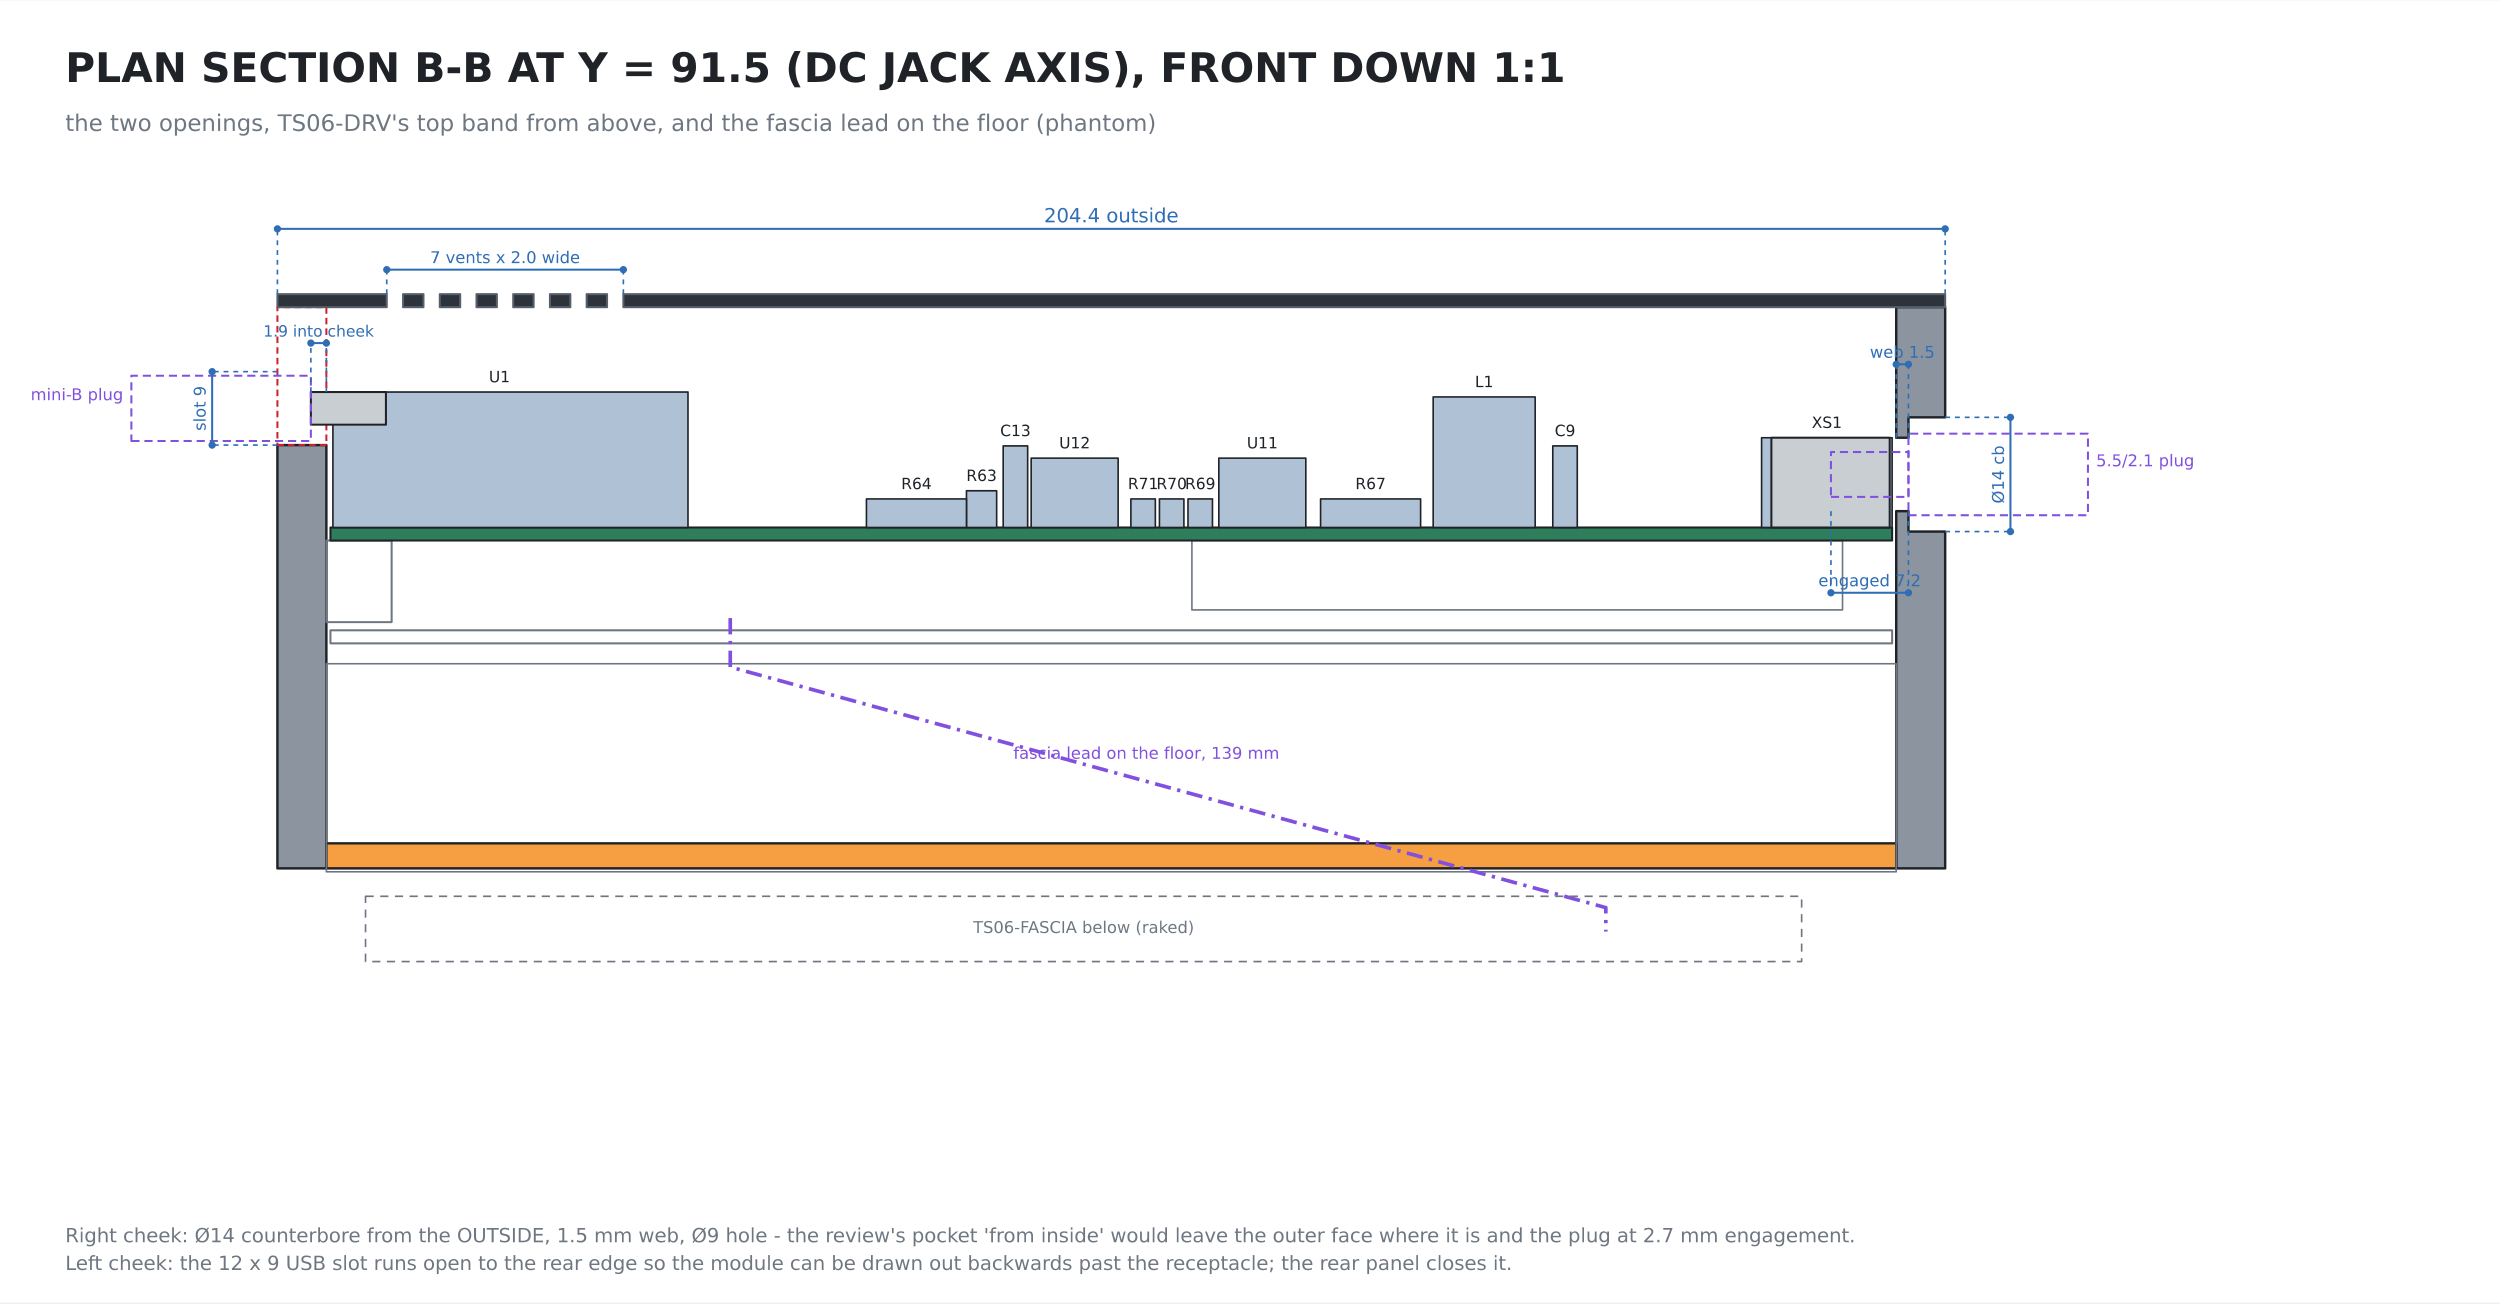
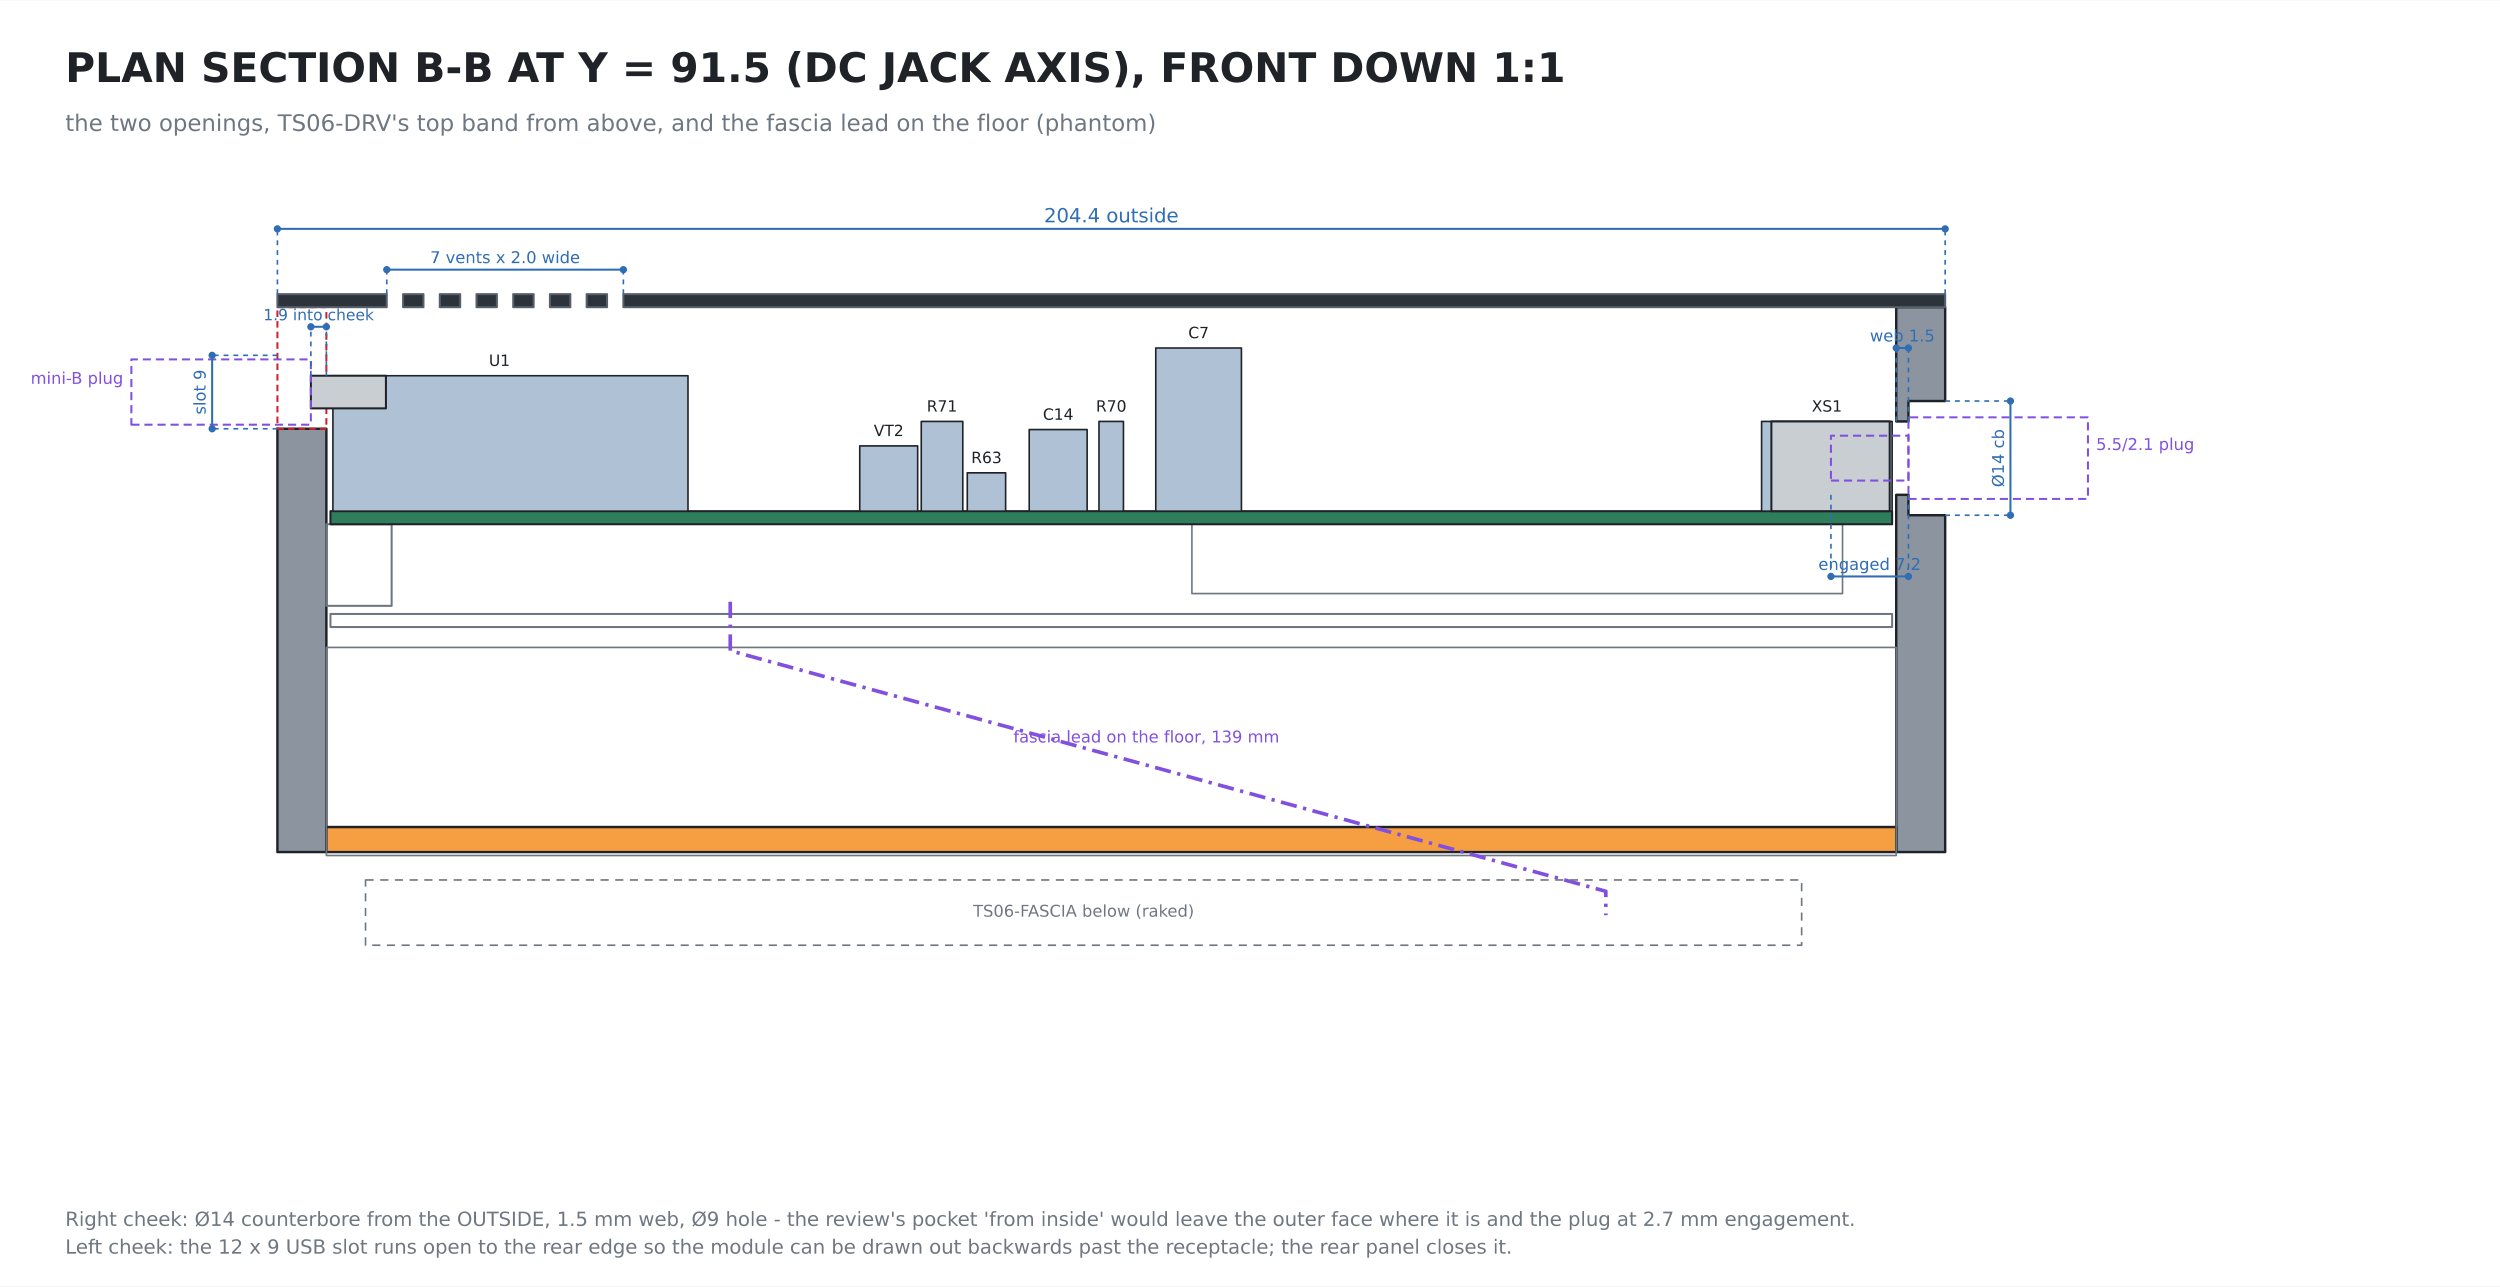
- <svg xmlns="http://www.w3.org/2000/svg" viewBox="0 0 306.4 159.6" width="1226" height="639">
-   <rect x="0" y="0" width="306.4" height="159.6" fill="#FFFFFF" />
+ <svg xmlns="http://www.w3.org/2000/svg" viewBox="0 0 306.4 157.6" width="1226" height="631">
+   <rect x="0" y="0" width="306.4" height="157.6" fill="#FFFFFF" />
  <text x="8" y="10" font-family="DejaVu Sans, Arial, Helvetica, sans-serif" font-size="5" font-weight="700" fill="#1F2328">PLAN SECTION B-B AT Y = 91.5 (DC JACK AXIS), FRONT DOWN  1:1</text>
  <text x="8" y="16" font-family="DejaVu Sans, Arial, Helvetica, sans-serif" font-size="2.8" fill="#6E7781">the two openings, TS06-DRV's top band from above, and the fascia lead on the floor (phantom)</text>
-   <polygon points="34.00,106.38 40.00,106.38 40.00,54.50 34.00,54.50" fill="#8C959F" stroke="#1F2328" stroke-width="0.30" stroke-linejoin="round" />
-   <polygon points="34.00,54.50 40.00,54.50 40.00,37.60 34.00,37.60" fill="none" stroke="#CF222E" stroke-width="0.25" stroke-linejoin="round" stroke-dasharray="0.8 0.5" />
-   <polygon points="232.40,106.38 238.40,106.38 238.40,65.10 233.90,65.10 233.90,62.60 232.40,62.60" fill="#8C959F" stroke="#1F2328" stroke-width="0.30" stroke-linejoin="round" />
-   <polygon points="232.40,53.60 233.90,53.60 233.90,51.10 238.40,51.10 238.40,37.60 232.40,37.60" fill="#8C959F" stroke="#1F2328" stroke-width="0.30" stroke-linejoin="round" />
-   <polygon points="40.00,106.38 232.40,106.38 232.40,103.31 40.00,103.31" fill="#F59E42" stroke="#1F2328" stroke-width="0.30" stroke-linejoin="round" />
+   <polygon points="34.00,104.38 40.00,104.38 40.00,52.50 34.00,52.50" fill="#8C959F" stroke="#1F2328" stroke-width="0.30" stroke-linejoin="round" />
+   <polygon points="34.00,52.50 40.00,52.50 40.00,37.60 34.00,37.60" fill="none" stroke="#CF222E" stroke-width="0.25" stroke-linejoin="round" stroke-dasharray="0.8 0.5" />
+   <polygon points="232.40,104.38 238.40,104.38 238.40,63.10 233.90,63.10 233.90,60.60 232.40,60.60" fill="#8C959F" stroke="#1F2328" stroke-width="0.30" stroke-linejoin="round" />
+   <polygon points="232.40,51.60 233.90,51.60 233.90,49.10 238.40,49.10 238.40,37.60 232.40,37.60" fill="#8C959F" stroke="#1F2328" stroke-width="0.30" stroke-linejoin="round" />
+   <polygon points="40.00,104.38 232.40,104.38 232.40,101.31 40.00,101.31" fill="#F59E42" stroke="#1F2328" stroke-width="0.30" stroke-linejoin="round" />
  <polygon points="34.00,37.60 47.40,37.60 47.40,36.00 34.00,36.00" fill="#2D333B" stroke="#57606A" stroke-width="0.25" stroke-linejoin="round" />
  <polygon points="49.40,37.60 51.90,37.60 51.90,36.00 49.40,36.00" fill="#2D333B" stroke="#57606A" stroke-width="0.25" stroke-linejoin="round" />
  <polygon points="53.90,37.60 56.40,37.60 56.40,36.00 53.90,36.00" fill="#2D333B" stroke="#57606A" stroke-width="0.25" stroke-linejoin="round" />
  <polygon points="58.40,37.60 60.90,37.60 60.90,36.00 58.40,36.00" fill="#2D333B" stroke="#57606A" stroke-width="0.25" stroke-linejoin="round" />
  <polygon points="62.90,37.60 65.40,37.60 65.40,36.00 62.90,36.00" fill="#2D333B" stroke="#57606A" stroke-width="0.25" stroke-linejoin="round" />
  <polygon points="67.40,37.60 69.90,37.60 69.90,36.00 67.40,36.00" fill="#2D333B" stroke="#57606A" stroke-width="0.25" stroke-linejoin="round" />
  <polygon points="71.90,37.60 74.40,37.60 74.40,36.00 71.90,36.00" fill="#2D333B" stroke="#57606A" stroke-width="0.25" stroke-linejoin="round" />
  <polygon points="76.40,37.60 238.40,37.60 238.40,36.00 76.40,36.00" fill="#2D333B" stroke="#57606A" stroke-width="0.25" stroke-linejoin="round" />
-   <polygon points="40.50,78.80 231.90,78.80 231.90,77.20 40.50,77.20" fill="none" stroke="#6E7781" stroke-width="0.25" stroke-linejoin="round" />
-   <polygon points="40.00,106.80 232.40,106.80 232.40,81.30 40.00,81.30" fill="none" stroke="#6E7781" stroke-width="0.20" stroke-linejoin="round" />
-   <polygon points="146.08,74.70 225.82,74.70 225.82,66.20 146.08,66.20" fill="none" stroke="#6E7781" stroke-width="0.20" stroke-linejoin="round" />
-   <polygon points="40.00,76.20 48.00,76.20 48.00,66.20 40.00,66.20" fill="none" stroke="#6E7781" stroke-width="0.25" stroke-linejoin="round" />
-   <polygon points="40.50,66.20 231.90,66.20 231.90,64.60 40.50,64.60" fill="#2E7D5B" stroke="#1F2328" stroke-width="0.25" stroke-linejoin="round" />
-   <polygon points="122.95,64.60 125.95,64.60 125.95,54.60 122.95,54.60" fill="#AFC2D5" stroke="#1F2328" stroke-width="0.20" stroke-linejoin="round" />
-   <text x="124.45" y="53.40" font-family="DejaVu Sans, Arial, Helvetica, sans-serif" font-size="1.90" fill="#1F2328" text-anchor="middle" font-weight="400">C13</text>
-   <polygon points="190.31,64.60 193.31,64.60 193.31,54.60 190.31,54.60" fill="#AFC2D5" stroke="#1F2328" stroke-width="0.20" stroke-linejoin="round" />
-   <text x="191.81" y="53.40" font-family="DejaVu Sans, Arial, Helvetica, sans-serif" font-size="1.90" fill="#1F2328" text-anchor="middle" font-weight="400">C9</text>
-   <polygon points="175.65,64.60 188.15,64.60 188.15,48.60 175.65,48.60" fill="#AFC2D5" stroke="#1F2328" stroke-width="0.20" stroke-linejoin="round" />
-   <text x="181.90" y="47.40" font-family="DejaVu Sans, Arial, Helvetica, sans-serif" font-size="1.90" fill="#1F2328" text-anchor="middle" font-weight="400">L1</text>
-   <polygon points="118.45,64.60 122.15,64.60 122.15,60.10 118.45,60.10" fill="#AFC2D5" stroke="#1F2328" stroke-width="0.20" stroke-linejoin="round" />
-   <text x="120.30" y="58.90" font-family="DejaVu Sans, Arial, Helvetica, sans-serif" font-size="1.90" fill="#1F2328" text-anchor="middle" font-weight="400">R63</text>
-   <polygon points="106.19,64.60 118.45,64.60 118.45,61.10 106.19,61.10" fill="#AFC2D5" stroke="#1F2328" stroke-width="0.20" stroke-linejoin="round" />
-   <text x="112.32" y="59.90" font-family="DejaVu Sans, Arial, Helvetica, sans-serif" font-size="1.90" fill="#1F2328" text-anchor="middle" font-weight="400">R64</text>
-   <polygon points="161.85,64.60 174.11,64.60 174.11,61.10 161.85,61.10" fill="#AFC2D5" stroke="#1F2328" stroke-width="0.20" stroke-linejoin="round" />
-   <text x="167.98" y="59.90" font-family="DejaVu Sans, Arial, Helvetica, sans-serif" font-size="1.90" fill="#1F2328" text-anchor="middle" font-weight="400">R67</text>
-   <polygon points="145.60,64.60 148.60,64.60 148.60,61.10 145.60,61.10" fill="#AFC2D5" stroke="#1F2328" stroke-width="0.20" stroke-linejoin="round" />
-   <text x="147.10" y="59.90" font-family="DejaVu Sans, Arial, Helvetica, sans-serif" font-size="1.90" fill="#1F2328" text-anchor="middle" font-weight="400">R69</text>
-   <polygon points="142.10,64.60 145.10,64.60 145.10,61.10 142.10,61.10" fill="#AFC2D5" stroke="#1F2328" stroke-width="0.20" stroke-linejoin="round" />
-   <text x="143.60" y="59.90" font-family="DejaVu Sans, Arial, Helvetica, sans-serif" font-size="1.90" fill="#1F2328" text-anchor="middle" font-weight="400">R70</text>
-   <polygon points="138.60,64.60 141.60,64.60 141.60,61.10 138.60,61.10" fill="#AFC2D5" stroke="#1F2328" stroke-width="0.20" stroke-linejoin="round" />
-   <text x="140.10" y="59.90" font-family="DejaVu Sans, Arial, Helvetica, sans-serif" font-size="1.90" fill="#1F2328" text-anchor="middle" font-weight="400">R71</text>
-   <polygon points="40.80,64.60 84.32,64.60 84.32,48.00 40.80,48.00" fill="#AFC2D5" stroke="#1F2328" stroke-width="0.20" stroke-linejoin="round" />
-   <text x="61.21" y="46.80" font-family="DejaVu Sans, Arial, Helvetica, sans-serif" font-size="1.90" fill="#1F2328" text-anchor="middle" font-weight="400">U1</text>
-   <polygon points="149.38,64.60 160.04,64.60 160.04,56.10 149.38,56.10" fill="#AFC2D5" stroke="#1F2328" stroke-width="0.20" stroke-linejoin="round" />
-   <text x="154.71" y="54.90" font-family="DejaVu Sans, Arial, Helvetica, sans-serif" font-size="1.90" fill="#1F2328" text-anchor="middle" font-weight="400">U11</text>
-   <polygon points="126.38,64.60 137.04,64.60 137.04,56.10 126.38,56.10" fill="#AFC2D5" stroke="#1F2328" stroke-width="0.20" stroke-linejoin="round" />
-   <text x="131.71" y="54.90" font-family="DejaVu Sans, Arial, Helvetica, sans-serif" font-size="1.90" fill="#1F2328" text-anchor="middle" font-weight="400">U12</text>
-   <polygon points="215.90,64.60 231.90,64.60 231.90,53.60 215.90,53.60" fill="#AFC2D5" stroke="#1F2328" stroke-width="0.20" stroke-linejoin="round" />
-   <text x="223.90" y="52.40" font-family="DejaVu Sans, Arial, Helvetica, sans-serif" font-size="1.90" fill="#1F2328" text-anchor="middle" font-weight="400">XS1</text>
-   <polygon points="38.10,52.00 47.30,52.00 47.30,48.00 38.10,48.00" fill="#C9CED3" stroke="#1F2328" stroke-width="0.25" stroke-linejoin="round" />
-   <polygon points="16.10,54.00 38.10,54.00 38.10,46.00 16.10,46.00" fill="none" stroke="#8250DF" stroke-width="0.25" stroke-linejoin="round" stroke-dasharray="1 0.6" />
-   <text x="15.10" y="49.00" font-family="DejaVu Sans, Arial, Helvetica, sans-serif" font-size="2.00" fill="#8250DF" text-anchor="end" font-weight="400">mini-B plug</text>
-   <polygon points="217.10,64.60 231.60,64.60 231.60,53.60 217.10,53.60" fill="#C9CED3" stroke="#1F2328" stroke-width="0.25" stroke-linejoin="round" />
-   <polygon points="224.40,60.85 233.90,60.85 233.90,55.35 224.40,55.35" fill="none" stroke="#8250DF" stroke-width="0.25" stroke-linejoin="round" stroke-dasharray="1 0.6" />
-   <polygon points="233.90,63.10 255.90,63.10 255.90,53.10 233.90,53.10" fill="none" stroke="#8250DF" stroke-width="0.25" stroke-linejoin="round" stroke-dasharray="1 0.6" />
-   <text x="256.90" y="57.10" font-family="DejaVu Sans, Arial, Helvetica, sans-serif" font-size="2.00" fill="#8250DF" text-anchor="start" font-weight="400">5.5/2.1 plug</text>
-   <polyline points="89.50,75.70 89.50,78.70 89.50,78.70 89.50,81.70 196.81,111.19 196.81,114.12" fill="none" stroke="#8250DF" stroke-width="0.45" stroke-linejoin="round" stroke-dasharray="2 0.8 0.4 0.8" />
-   <text x="140.50" y="92.95" font-family="DejaVu Sans, Arial, Helvetica, sans-serif" font-size="2.00" fill="#8250DF" text-anchor="middle" font-weight="400">fascia lead on the floor, 139 mm</text>
-   <polygon points="44.80,109.80 220.81,109.80 220.81,117.80 44.80,117.80" fill="none" stroke="#6E7781" stroke-width="0.20" stroke-linejoin="round" stroke-dasharray="1 0.8" />
-   <text x="132.81" y="114.30" font-family="DejaVu Sans, Arial, Helvetica, sans-serif" font-size="2.00" fill="#6E7781" text-anchor="middle" font-weight="400">TS06-FASCIA below (raked)</text>
-   <line x1="238.40" y1="51.10" x2="246.40" y2="51.10" stroke="#2F6DB5" stroke-width="0.20" stroke-dasharray="0.6 0.6" />
-   <line x1="238.40" y1="65.10" x2="246.40" y2="65.10" stroke="#2F6DB5" stroke-width="0.20" stroke-dasharray="0.6 0.6" />
-   <line x1="246.40" y1="51.10" x2="246.40" y2="65.10" stroke="#2F6DB5" stroke-width="0.25" />
-   <circle cx="246.40" cy="51.10" r="0.45" fill="#2F6DB5" />
-   <circle cx="246.40" cy="65.10" r="0.45" fill="#2F6DB5" />
-   <text x="245.60" y="58.10" font-family="DejaVu Sans, Arial, Helvetica, sans-serif" font-size="2.00" fill="#2F6DB5" text-anchor="middle" font-weight="400" transform="rotate(-90 245.60 58.10)">Ø14 cb</text>
-   <line x1="232.40" y1="53.60" x2="232.40" y2="44.60" stroke="#2F6DB5" stroke-width="0.20" stroke-dasharray="0.6 0.6" />
-   <line x1="233.90" y1="53.60" x2="233.90" y2="44.60" stroke="#2F6DB5" stroke-width="0.20" stroke-dasharray="0.6 0.6" />
-   <line x1="232.40" y1="44.60" x2="233.90" y2="44.60" stroke="#2F6DB5" stroke-width="0.25" />
-   <circle cx="232.40" cy="44.60" r="0.45" fill="#2F6DB5" />
-   <circle cx="233.90" cy="44.60" r="0.45" fill="#2F6DB5" />
-   <text x="233.15" y="43.80" font-family="DejaVu Sans, Arial, Helvetica, sans-serif" font-size="2.00" fill="#2F6DB5" text-anchor="middle" font-weight="400">web 1.5</text>
-   <line x1="224.40" y1="62.60" x2="224.40" y2="72.60" stroke="#2F6DB5" stroke-width="0.20" stroke-dasharray="0.6 0.6" />
-   <line x1="233.90" y1="62.60" x2="233.90" y2="72.60" stroke="#2F6DB5" stroke-width="0.20" stroke-dasharray="0.6 0.6" />
-   <line x1="224.40" y1="72.60" x2="233.90" y2="72.60" stroke="#2F6DB5" stroke-width="0.25" />
-   <circle cx="224.40" cy="72.60" r="0.45" fill="#2F6DB5" />
-   <circle cx="233.90" cy="72.60" r="0.45" fill="#2F6DB5" />
-   <text x="229.15" y="71.80" font-family="DejaVu Sans, Arial, Helvetica, sans-serif" font-size="2.00" fill="#2F6DB5" text-anchor="middle" font-weight="400">engaged 7.2</text>
-   <line x1="38.10" y1="48.00" x2="38.10" y2="42.00" stroke="#2F6DB5" stroke-width="0.20" stroke-dasharray="0.6 0.6" />
-   <line x1="40.00" y1="48.00" x2="40.00" y2="42.00" stroke="#2F6DB5" stroke-width="0.20" stroke-dasharray="0.6 0.6" />
-   <line x1="38.10" y1="42.00" x2="40.00" y2="42.00" stroke="#2F6DB5" stroke-width="0.25" />
-   <circle cx="38.10" cy="42.00" r="0.45" fill="#2F6DB5" />
-   <circle cx="40.00" cy="42.00" r="0.45" fill="#2F6DB5" />
-   <text x="39.05" y="41.20" font-family="DejaVu Sans, Arial, Helvetica, sans-serif" font-size="1.90" fill="#2F6DB5" text-anchor="middle" font-weight="400">1.9 into cheek</text>
-   <line x1="34.00" y1="54.50" x2="26.00" y2="54.50" stroke="#2F6DB5" stroke-width="0.20" stroke-dasharray="0.6 0.6" />
-   <line x1="34.00" y1="45.50" x2="26.00" y2="45.50" stroke="#2F6DB5" stroke-width="0.20" stroke-dasharray="0.6 0.6" />
-   <line x1="26.00" y1="54.50" x2="26.00" y2="45.50" stroke="#2F6DB5" stroke-width="0.25" />
-   <circle cx="26.00" cy="54.50" r="0.45" fill="#2F6DB5" />
-   <circle cx="26.00" cy="45.50" r="0.45" fill="#2F6DB5" />
-   <text x="25.20" y="50.00" font-family="DejaVu Sans, Arial, Helvetica, sans-serif" font-size="2.00" fill="#2F6DB5" text-anchor="middle" font-weight="400" transform="rotate(-90 25.20 50.00)">slot 9</text>
+   <polygon points="40.50,76.80 231.90,76.80 231.90,75.20 40.50,75.20" fill="none" stroke="#6E7781" stroke-width="0.25" stroke-linejoin="round" />
+   <polygon points="40.00,104.80 232.40,104.80 232.40,79.30 40.00,79.30" fill="none" stroke="#6E7781" stroke-width="0.20" stroke-linejoin="round" />
+   <polygon points="146.08,72.70 225.82,72.70 225.82,64.20 146.08,64.20" fill="none" stroke="#6E7781" stroke-width="0.20" stroke-linejoin="round" />
+   <polygon points="40.00,74.20 48.00,74.20 48.00,64.20 40.00,64.20" fill="none" stroke="#6E7781" stroke-width="0.25" stroke-linejoin="round" />
+   <polygon points="40.50,64.20 231.90,64.20 231.90,62.60 40.50,62.60" fill="#2E7D5B" stroke="#1F2328" stroke-width="0.25" stroke-linejoin="round" />
+   <polygon points="126.14,62.60 133.24,62.60 133.24,52.60 126.14,52.60" fill="#AFC2D5" stroke="#1F2328" stroke-width="0.20" stroke-linejoin="round" />
+   <text x="129.69" y="51.40" font-family="DejaVu Sans, Arial, Helvetica, sans-serif" font-size="1.90" fill="#1F2328" text-anchor="middle" font-weight="400">C14</text>
+   <polygon points="141.65,62.60 152.15,62.60 152.15,42.60 141.65,42.60" fill="#AFC2D5" stroke="#1F2328" stroke-width="0.20" stroke-linejoin="round" />
+   <text x="146.90" y="41.40" font-family="DejaVu Sans, Arial, Helvetica, sans-serif" font-size="1.90" fill="#1F2328" text-anchor="middle" font-weight="400">C7</text>
+   <polygon points="118.55,62.60 123.25,62.60 123.25,57.90 118.55,57.90" fill="#AFC2D5" stroke="#1F2328" stroke-width="0.20" stroke-linejoin="round" />
+   <text x="120.90" y="56.70" font-family="DejaVu Sans, Arial, Helvetica, sans-serif" font-size="1.90" fill="#1F2328" text-anchor="middle" font-weight="400">R63</text>
+   <polygon points="134.69,62.60 137.69,62.60 137.69,51.60 134.69,51.60" fill="#AFC2D5" stroke="#1F2328" stroke-width="0.20" stroke-linejoin="round" />
+   <text x="136.19" y="50.40" font-family="DejaVu Sans, Arial, Helvetica, sans-serif" font-size="1.90" fill="#1F2328" text-anchor="middle" font-weight="400">R70</text>
+   <polygon points="112.91,62.60 118.00,62.60 118.00,51.60 112.91,51.60" fill="#AFC2D5" stroke="#1F2328" stroke-width="0.20" stroke-linejoin="round" />
+   <text x="115.45" y="50.40" font-family="DejaVu Sans, Arial, Helvetica, sans-serif" font-size="1.90" fill="#1F2328" text-anchor="middle" font-weight="400">R71</text>
+   <polygon points="40.80,62.60 84.32,62.60 84.32,46.00 40.80,46.00" fill="#AFC2D5" stroke="#1F2328" stroke-width="0.20" stroke-linejoin="round" />
+   <text x="61.21" y="44.80" font-family="DejaVu Sans, Arial, Helvetica, sans-serif" font-size="1.90" fill="#1F2328" text-anchor="middle" font-weight="400">U1</text>
+   <polygon points="105.37,62.60 112.47,62.60 112.47,54.60 105.37,54.60" fill="#AFC2D5" stroke="#1F2328" stroke-width="0.20" stroke-linejoin="round" />
+   <text x="108.92" y="53.40" font-family="DejaVu Sans, Arial, Helvetica, sans-serif" font-size="1.90" fill="#1F2328" text-anchor="middle" font-weight="400">VT2</text>
+   <polygon points="215.90,62.60 231.90,62.60 231.90,51.60 215.90,51.60" fill="#AFC2D5" stroke="#1F2328" stroke-width="0.20" stroke-linejoin="round" />
+   <text x="223.90" y="50.40" font-family="DejaVu Sans, Arial, Helvetica, sans-serif" font-size="1.90" fill="#1F2328" text-anchor="middle" font-weight="400">XS1</text>
+   <polygon points="38.10,50.00 47.30,50.00 47.30,46.00 38.10,46.00" fill="#C9CED3" stroke="#1F2328" stroke-width="0.25" stroke-linejoin="round" />
+   <polygon points="16.10,52.00 38.10,52.00 38.10,44.00 16.10,44.00" fill="none" stroke="#8250DF" stroke-width="0.25" stroke-linejoin="round" stroke-dasharray="1 0.6" />
+   <text x="15.10" y="47.00" font-family="DejaVu Sans, Arial, Helvetica, sans-serif" font-size="2.00" fill="#8250DF" text-anchor="end" font-weight="400">mini-B plug</text>
+   <polygon points="217.10,62.60 231.60,62.60 231.60,51.60 217.10,51.60" fill="#C9CED3" stroke="#1F2328" stroke-width="0.25" stroke-linejoin="round" />
+   <polygon points="224.40,58.85 233.90,58.85 233.90,53.35 224.40,53.35" fill="none" stroke="#8250DF" stroke-width="0.25" stroke-linejoin="round" stroke-dasharray="1 0.6" />
+   <polygon points="233.90,61.10 255.90,61.10 255.90,51.10 233.90,51.10" fill="none" stroke="#8250DF" stroke-width="0.25" stroke-linejoin="round" stroke-dasharray="1 0.6" />
+   <text x="256.90" y="55.10" font-family="DejaVu Sans, Arial, Helvetica, sans-serif" font-size="2.00" fill="#8250DF" text-anchor="start" font-weight="400">5.5/2.1 plug</text>
+   <polyline points="89.50,73.70 89.50,76.70 89.50,76.70 89.50,79.70 196.81,109.19 196.81,112.12" fill="none" stroke="#8250DF" stroke-width="0.45" stroke-linejoin="round" stroke-dasharray="2 0.8 0.4 0.8" />
+   <text x="140.50" y="90.95" font-family="DejaVu Sans, Arial, Helvetica, sans-serif" font-size="2.00" fill="#8250DF" text-anchor="middle" font-weight="400">fascia lead on the floor, 139 mm</text>
+   <polygon points="44.80,107.80 220.81,107.80 220.81,115.80 44.80,115.80" fill="none" stroke="#6E7781" stroke-width="0.20" stroke-linejoin="round" stroke-dasharray="1 0.8" />
+   <text x="132.81" y="112.30" font-family="DejaVu Sans, Arial, Helvetica, sans-serif" font-size="2.00" fill="#6E7781" text-anchor="middle" font-weight="400">TS06-FASCIA below (raked)</text>
+   <line x1="238.40" y1="49.10" x2="246.40" y2="49.10" stroke="#2F6DB5" stroke-width="0.20" stroke-dasharray="0.6 0.6" />
+   <line x1="238.40" y1="63.10" x2="246.40" y2="63.10" stroke="#2F6DB5" stroke-width="0.20" stroke-dasharray="0.6 0.6" />
+   <line x1="246.40" y1="49.10" x2="246.40" y2="63.10" stroke="#2F6DB5" stroke-width="0.25" />
+   <circle cx="246.40" cy="49.10" r="0.45" fill="#2F6DB5" />
+   <circle cx="246.40" cy="63.10" r="0.45" fill="#2F6DB5" />
+   <text x="245.60" y="56.10" font-family="DejaVu Sans, Arial, Helvetica, sans-serif" font-size="2.00" fill="#2F6DB5" text-anchor="middle" font-weight="400" transform="rotate(-90 245.60 56.10)">Ø14 cb</text>
+   <line x1="232.40" y1="51.60" x2="232.40" y2="42.60" stroke="#2F6DB5" stroke-width="0.20" stroke-dasharray="0.6 0.6" />
+   <line x1="233.90" y1="51.60" x2="233.90" y2="42.60" stroke="#2F6DB5" stroke-width="0.20" stroke-dasharray="0.6 0.6" />
+   <line x1="232.40" y1="42.60" x2="233.90" y2="42.60" stroke="#2F6DB5" stroke-width="0.25" />
+   <circle cx="232.40" cy="42.60" r="0.45" fill="#2F6DB5" />
+   <circle cx="233.90" cy="42.60" r="0.45" fill="#2F6DB5" />
+   <text x="233.15" y="41.80" font-family="DejaVu Sans, Arial, Helvetica, sans-serif" font-size="2.00" fill="#2F6DB5" text-anchor="middle" font-weight="400">web 1.5</text>
+   <line x1="224.40" y1="60.60" x2="224.40" y2="70.60" stroke="#2F6DB5" stroke-width="0.20" stroke-dasharray="0.6 0.6" />
+   <line x1="233.90" y1="60.60" x2="233.90" y2="70.60" stroke="#2F6DB5" stroke-width="0.20" stroke-dasharray="0.6 0.6" />
+   <line x1="224.40" y1="70.60" x2="233.90" y2="70.60" stroke="#2F6DB5" stroke-width="0.25" />
+   <circle cx="224.40" cy="70.60" r="0.45" fill="#2F6DB5" />
+   <circle cx="233.90" cy="70.60" r="0.45" fill="#2F6DB5" />
+   <text x="229.15" y="69.80" font-family="DejaVu Sans, Arial, Helvetica, sans-serif" font-size="2.00" fill="#2F6DB5" text-anchor="middle" font-weight="400">engaged 7.2</text>
+   <line x1="38.10" y1="46.00" x2="38.10" y2="40.00" stroke="#2F6DB5" stroke-width="0.20" stroke-dasharray="0.6 0.6" />
+   <line x1="40.00" y1="46.00" x2="40.00" y2="40.00" stroke="#2F6DB5" stroke-width="0.20" stroke-dasharray="0.6 0.6" />
+   <line x1="38.10" y1="40.00" x2="40.00" y2="40.00" stroke="#2F6DB5" stroke-width="0.25" />
+   <circle cx="38.10" cy="40.00" r="0.45" fill="#2F6DB5" />
+   <circle cx="40.00" cy="40.00" r="0.45" fill="#2F6DB5" />
+   <text x="39.05" y="39.20" font-family="DejaVu Sans, Arial, Helvetica, sans-serif" font-size="1.90" fill="#2F6DB5" text-anchor="middle" font-weight="400">1.9 into cheek</text>
+   <line x1="34.00" y1="52.50" x2="26.00" y2="52.50" stroke="#2F6DB5" stroke-width="0.20" stroke-dasharray="0.6 0.6" />
+   <line x1="34.00" y1="43.50" x2="26.00" y2="43.50" stroke="#2F6DB5" stroke-width="0.20" stroke-dasharray="0.6 0.6" />
+   <line x1="26.00" y1="52.50" x2="26.00" y2="43.50" stroke="#2F6DB5" stroke-width="0.25" />
+   <circle cx="26.00" cy="52.50" r="0.45" fill="#2F6DB5" />
+   <circle cx="26.00" cy="43.50" r="0.45" fill="#2F6DB5" />
+   <text x="25.20" y="48.00" font-family="DejaVu Sans, Arial, Helvetica, sans-serif" font-size="2.00" fill="#2F6DB5" text-anchor="middle" font-weight="400" transform="rotate(-90 25.20 48.00)">slot 9</text>
  <line x1="34.00" y1="36.00" x2="34.00" y2="28.00" stroke="#2F6DB5" stroke-width="0.20" stroke-dasharray="0.6 0.6" />
  <line x1="238.40" y1="36.00" x2="238.40" y2="28.00" stroke="#2F6DB5" stroke-width="0.20" stroke-dasharray="0.6 0.6" />
  <line x1="34.00" y1="28.00" x2="238.40" y2="28.00" stroke="#2F6DB5" stroke-width="0.25" />
  <circle cx="34.00" cy="28.00" r="0.45" fill="#2F6DB5" />
  <circle cx="238.40" cy="28.00" r="0.45" fill="#2F6DB5" />
  <text x="136.20" y="27.20" font-family="DejaVu Sans, Arial, Helvetica, sans-serif" font-size="2.40" fill="#2F6DB5" text-anchor="middle" font-weight="400">204.4 outside</text>
  <line x1="47.40" y1="36.00" x2="47.40" y2="33.00" stroke="#2F6DB5" stroke-width="0.20" stroke-dasharray="0.6 0.6" />
  <line x1="76.40" y1="36.00" x2="76.40" y2="33.00" stroke="#2F6DB5" stroke-width="0.20" stroke-dasharray="0.6 0.6" />
  <line x1="47.40" y1="33.00" x2="76.40" y2="33.00" stroke="#2F6DB5" stroke-width="0.25" />
  <circle cx="47.40" cy="33.00" r="0.45" fill="#2F6DB5" />
  <circle cx="76.40" cy="33.00" r="0.45" fill="#2F6DB5" />
  <text x="61.90" y="32.20" font-family="DejaVu Sans, Arial, Helvetica, sans-serif" font-size="2.00" fill="#2F6DB5" text-anchor="middle" font-weight="400">7 vents x 2.0 wide</text>
-   <text x="8" y="152.2" font-family="DejaVu Sans, Arial, Helvetica, sans-serif" font-size="2.4" fill="#6E7781">Right cheek: Ø14 counterbore from the OUTSIDE, 1.5 mm web, Ø9 hole - the review's pocket 'from inside' would leave the outer face where it is and the plug at 2.7 mm engagement.</text>
-   <text x="8" y="155.6" font-family="DejaVu Sans, Arial, Helvetica, sans-serif" font-size="2.4" fill="#6E7781">Left cheek: the 12 x 9 USB slot runs open to the rear edge so the module can be drawn out backwards past the receptacle; the rear panel closes it.</text>
+   <text x="8" y="150.2" font-family="DejaVu Sans, Arial, Helvetica, sans-serif" font-size="2.4" fill="#6E7781">Right cheek: Ø14 counterbore from the OUTSIDE, 1.5 mm web, Ø9 hole - the review's pocket 'from inside' would leave the outer face where it is and the plug at 2.7 mm engagement.</text>
+   <text x="8" y="153.6" font-family="DejaVu Sans, Arial, Helvetica, sans-serif" font-size="2.4" fill="#6E7781">Left cheek: the 12 x 9 USB slot runs open to the rear edge so the module can be drawn out backwards past the receptacle; the rear panel closes it.</text>
</svg>
